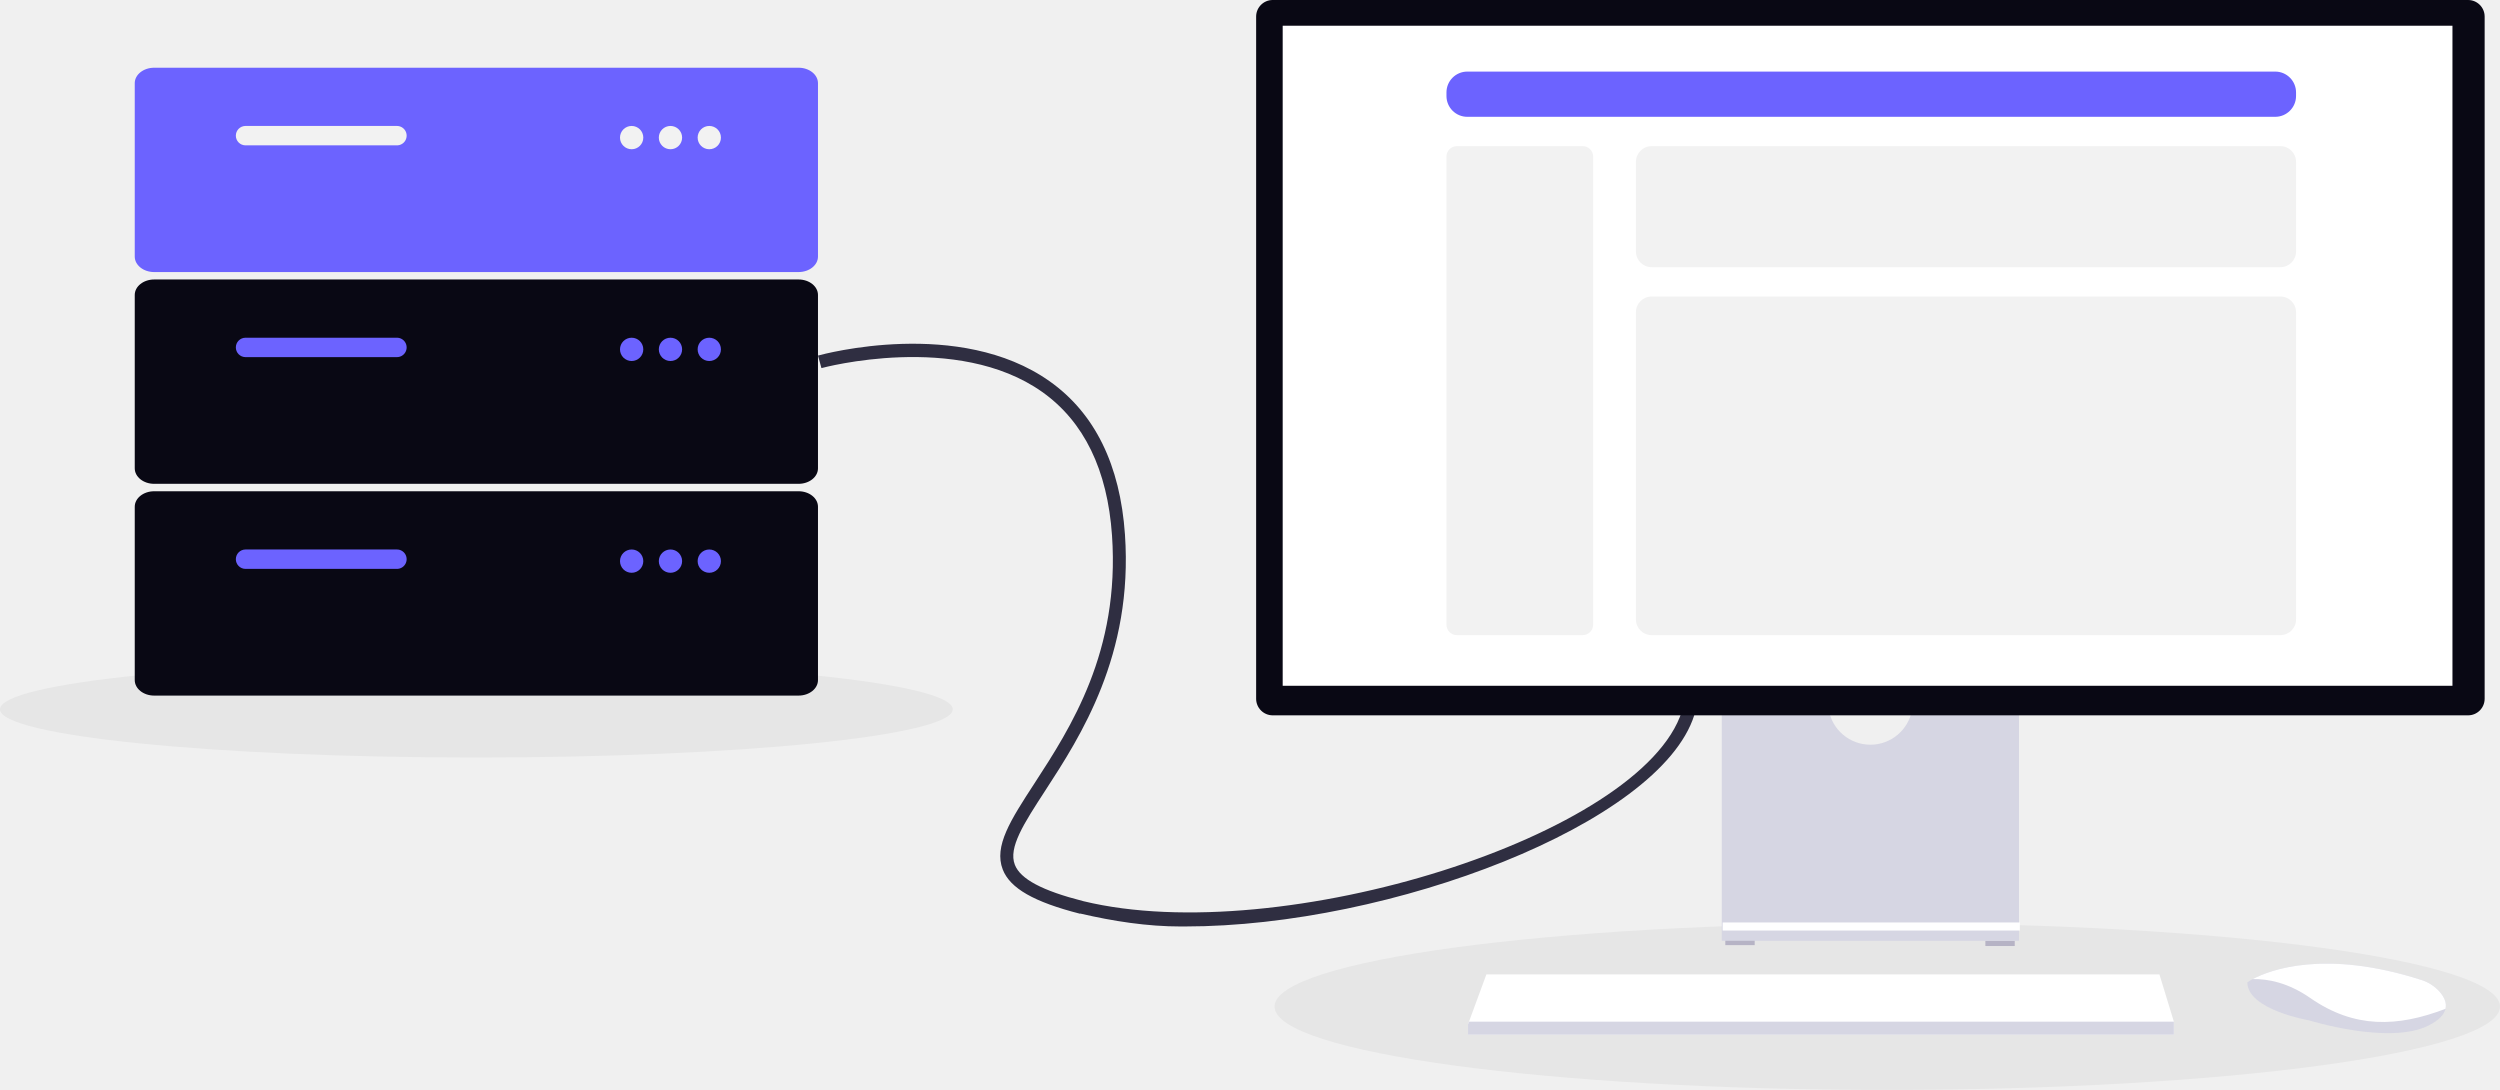
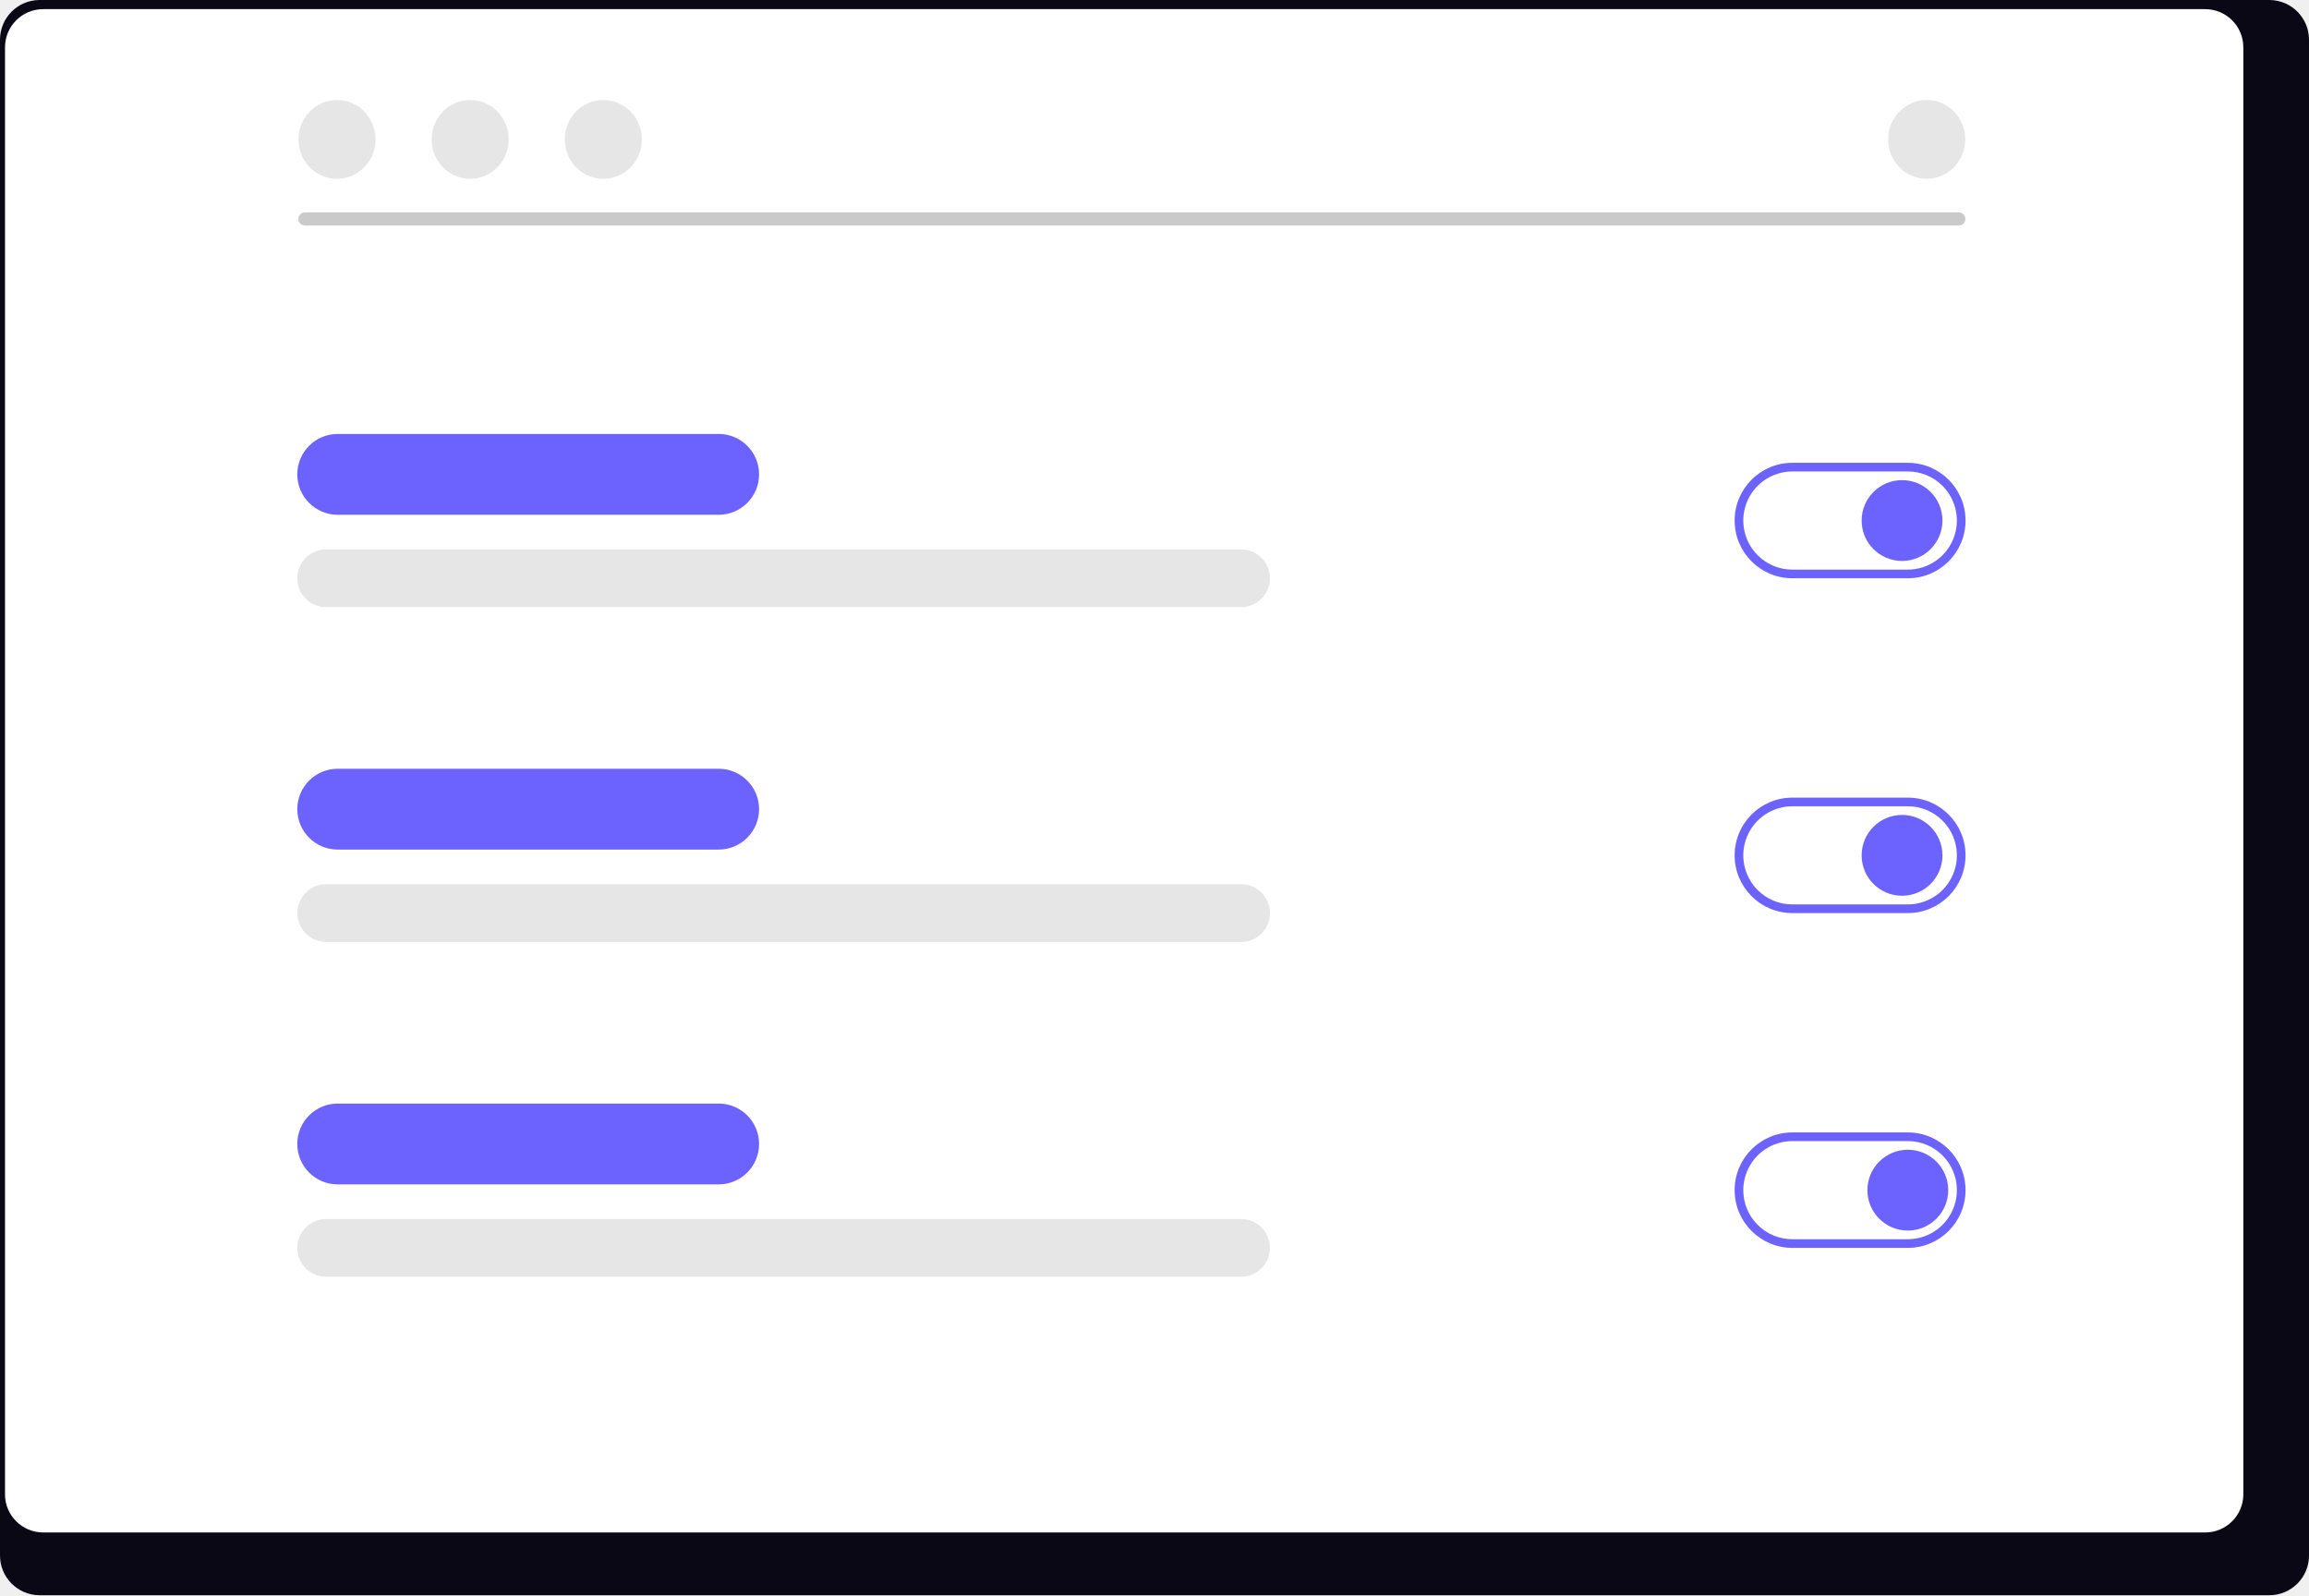
- <svg xmlns="http://www.w3.org/2000/svg" width="960" height="418.531" viewBox="0 0 960 418.531" role="img" artist="Katerina Limpitsouni" source="https://undraw.co/">
-   <g transform="translate(-439.989 -276.123)">
-     <ellipse cx="182.923" cy="18.522" rx="182.923" ry="18.522" transform="translate(439.989 529.967)" fill="#e6e6e6" />
-     <ellipse cx="235.284" cy="32.008" rx="235.284" ry="32.008" transform="translate(929.421 630.638)" fill="#e6e6e6" />
-     <path d="M100.67,218.8l-.022.089c-17.722-4.529-26.878-9.766-29.692-16.98-3.5-8.969,3.063-19.08,12.161-33.07,13.871-21.343,32.868-50.575,29.792-95.2C111.171,48.424,102.144,29.871,86.084,18.5,53.4-4.649,1.845,9.218,1.33,9.361L0,4.552c2.207-.611,54.312-14.65,88.948,9.859,17.355,12.281,27.088,32.095,28.935,58.884,3.19,46.284-17.135,77.562-30.587,98.259C79.013,184.3,73.026,193.5,75.6,200.091c2.144,5.489,10.493,9.928,26.281,13.96v0c75.948,18.464,214.74-25.18,229.868-72.938l4.754,1.5c-13.22,41.751-116.716,81.156-195.455,81.156-.539.007-1.08.01-1.619.01C126.357,223.785,113.411,221.761,100.67,218.8Z" transform="translate(754.094 408.116)" fill="#2f2e41" />
-     <circle cx="2.52" cy="2.52" r="2.52" transform="translate(1160.898 296.637)" fill="#f2f2f2" />
-     <path d="M914.01,663.788v5.038H642.968v-4.031l.368-1.008,6.681-18.137H908.465Z" transform="translate(360.745 4.65)" fill="#fff" />
-     <path d="M1110.4,758.515c-.491,2.111-2.358,4.338-6.569,6.444-15.113,7.557-45.845-2.016-45.845-2.016s-23.678-4.03-23.678-14.611a18.921,18.921,0,0,1,2.075-1.235c6.355-3.362,27.423-11.657,64.78.351a15.581,15.581,0,0,1,7.1,4.659C1109.773,753.877,1110.961,756.125,1110.4,758.515Z" transform="translate(268.664 -95.01)" fill="#d6d6e3" />
-     <path d="M1110.817,758.515c-18.5,7.089-34.989,7.617-51.91-4.137-8.534-5.924-16.288-7.391-22.107-7.28,6.354-3.362,27.423-11.657,64.78.351a15.581,15.581,0,0,1,7.1,4.659C1110.194,753.877,1111.381,756.125,1110.817,758.515Z" transform="translate(268.245 -95.01)" fill="#fff" />
-     <path d="M914.01,667.466V672.5H642.968v-4.031l.368-1.008Z" transform="translate(360.745 0.971)" fill="#d6d6e3" />
-     <g transform="translate(491.732 302.128)">
-       <path d="M841.281,486.854H593.826c-4.114,0-7.448-2.663-7.453-5.944V414.332c0-3.281,3.339-5.94,7.453-5.944H841.281c4.114,0,7.448,2.663,7.453,5.944v66.577C848.73,484.191,845.4,486.851,841.281,486.854Z" transform="translate(-586.373 -408.388)" fill="#6c63ff" />
-       <path d="M3.727,0H61.864a3.727,3.727,0,1,1,0,7.453H3.727A3.727,3.727,0,0,1,3.727,0Z" transform="translate(38.758 22.36)" fill="#f2f2f2" />
-       <circle cx="4.473" cy="4.473" r="4.473" transform="translate(186.336 22.36)" fill="#f2f2f2" />
-       <circle cx="4.473" cy="4.473" r="4.473" transform="translate(201.244 22.36)" fill="#f2f2f2" />
-       <circle cx="4.473" cy="4.473" r="4.473" transform="translate(216.15 22.36)" fill="#f2f2f2" />
+ <svg xmlns="http://www.w3.org/2000/svg" width="800" height="552.695" viewBox="0 0 800 552.695" role="img" artist="Katerina Limpitsouni" source="https://undraw.co/">
+   <g transform="translate(-560 -263.653)">
+     <path d="M1352.823,232.384H580.068a13.756,13.756,0,0,0-13.622,13.857v525.01a13.749,13.749,0,0,0,13.622,13.828h772.755a13.75,13.75,0,0,0,13.622-13.828V246.241a13.756,13.756,0,0,0-13.62-13.857Z" transform="translate(-6.445 31.269)" fill="#090814" />
+     <path d="M1328.751,232.384h-749.1a13.234,13.234,0,0,0-13.209,13.232v501.34a13.228,13.228,0,0,0,13.209,13.209h749.1a13.228,13.228,0,0,0,13.209-13.209V245.617a13.233,13.233,0,0,0-13.2-13.232Z" transform="translate(-4.711 34.435)" fill="#fff" />
+     <path d="M1149.348,260.072H576.322a2.279,2.279,0,0,1,0-4.558h573.027a2.279,2.279,0,1,1,0,4.558Z" transform="translate(89.315 81.722)" fill="#cacaca" />
+     <ellipse cx="13.355" cy="13.652" rx="13.355" ry="13.652" transform="translate(663.41 298.296)" fill="#e6e6e6" />
+     <ellipse cx="13.355" cy="13.652" rx="13.355" ry="13.652" transform="translate(709.544 298.296)" fill="#e6e6e6" />
+     <ellipse cx="13.355" cy="13.652" rx="13.355" ry="13.652" transform="translate(755.678 298.296)" fill="#e6e6e6" />
+     <ellipse cx="13.355" cy="13.652" rx="13.355" ry="13.652" transform="translate(1214.184 298.296)" fill="#e6e6e6" />
+     <path d="M20,3A17,17,0,0,0,7.979,32.021,16.889,16.889,0,0,0,20,37H60A17,17,0,0,0,72.021,7.979,16.889,16.889,0,0,0,60,3H20m0-3H60a20,20,0,0,1,0,40H20A20,20,0,0,1,20,0Z" transform="translate(1161 424)" fill="#6c63ff" />
+     <path d="M14,0A14,14,0,1,1,0,14,14,14,0,0,1,14,0Z" transform="translate(1205 430)" fill="#6c63ff" />
+     <g transform="translate(0 10)">
+       <path d="M14,0H146a14,14,0,0,1,0,28H14A14,14,0,0,1,14,0Z" transform="translate(663 404)" fill="#6c63ff" />
+       <path d="M10,0H327a10,10,0,0,1,0,20H10A10,10,0,0,1,10,0Z" transform="translate(663 444)" fill="#e6e6e6" />
    </g>
-     <g transform="translate(491.732 383.446)">
-       <path d="M841.281,599.908H593.826c-4.114,0-7.448-2.663-7.453-5.944V527.386c0-3.281,3.339-5.94,7.453-5.944H841.281c4.114,0,7.448,2.663,7.453,5.944v66.577c0,3.282-3.338,5.941-7.453,5.945Z" transform="translate(-586.373 -521.442)" fill="#090814" />
-       <path d="M3.727,0H61.864a3.727,3.727,0,1,1,0,7.453H3.727A3.727,3.727,0,0,1,3.727,0Z" transform="translate(38.758 22.361)" fill="#6c63ff" />
-       <circle cx="4.473" cy="4.473" r="4.473" transform="translate(186.336 22.361)" fill="#6c63ff" />
-       <circle cx="4.473" cy="4.473" r="4.473" transform="translate(201.244 22.361)" fill="#6c63ff" />
-       <circle cx="4.473" cy="4.473" r="4.473" transform="translate(216.15 22.361)" fill="#6c63ff" />
+     <path d="M20,3A17,17,0,0,0,7.979,32.021,16.889,16.889,0,0,0,20,37H60A17,17,0,0,0,72.021,7.979,16.889,16.889,0,0,0,60,3H20m0-3H60a20,20,0,0,1,0,40H20A20,20,0,0,1,20,0Z" transform="translate(1161 540)" fill="#6c63ff" />
+     <path d="M14,0A14,14,0,1,1,0,14,14,14,0,0,1,14,0Z" transform="translate(1205 546)" fill="#6c63ff" />
+     <g transform="translate(0 126)">
+       <path d="M14,0H146a14,14,0,0,1,0,28H14A14,14,0,0,1,14,0Z" transform="translate(663 404)" fill="#6c63ff" />
+       <path d="M10,0H327a10,10,0,0,1,0,20H10A10,10,0,0,1,10,0Z" transform="translate(663 444)" fill="#e6e6e6" />
    </g>
-     <g transform="translate(491.732 464.764)">
-       <path d="M841.281,712.962H593.826c-4.114,0-7.448-2.663-7.453-5.944V640.44c0-3.281,3.339-5.94,7.453-5.944H841.281c4.114,0,7.448,2.663,7.453,5.944v66.578C848.729,710.3,845.395,712.958,841.281,712.962Z" transform="translate(-586.373 -634.496)" fill="#090814" />
-       <path d="M3.727,0H61.864a3.727,3.727,0,1,1,0,7.453H3.727A3.727,3.727,0,0,1,3.727,0Z" transform="translate(38.758 22.362)" fill="#6c63ff" />
-       <circle cx="4.473" cy="4.473" r="4.473" transform="translate(186.336 22.362)" fill="#6c63ff" />
-       <circle cx="4.473" cy="4.473" r="4.473" transform="translate(201.244 22.362)" fill="#6c63ff" />
-       <circle cx="4.473" cy="4.473" r="4.473" transform="translate(216.15 22.362)" fill="#6c63ff" />
+     <path d="M20,3A17,17,0,0,0,7.979,32.021,16.889,16.889,0,0,0,20,37H60A17,17,0,0,0,72.021,7.979,16.889,16.889,0,0,0,60,3H20m0-3H60a20,20,0,0,1,0,40H20A20,20,0,0,1,20,0Z" transform="translate(1161 656)" fill="#6c63ff" />
+     <path d="M14,0A14,14,0,1,1,0,14,14,14,0,0,1,14,0Z" transform="translate(1207 662)" fill="#6c63ff" />
+     <g transform="translate(0 242)">
+       <path d="M14,0H146a14,14,0,0,1,0,28H14A14,14,0,0,1,14,0Z" transform="translate(663 404)" fill="#6c63ff" />
+       <path d="M10,0H327a10,10,0,0,1,0,20H10A10,10,0,0,1,10,0Z" transform="translate(663 444)" fill="#e6e6e6" />
    </g>
-     <rect width="11.28" height="1.99" transform="translate(1102.513 637.067)" fill="#b6b3c5" />
-     <rect width="11.28" height="1.99" transform="translate(1202.37 637.4)" fill="#b6b3c5" />
-     <path d="M302.243,370.945a16.253,16.253,0,0,1-32.071,0H229.146v88.909H343.27V370.945Z" transform="translate(872.011 177.543)" fill="#d6d6e3" />
-     <rect width="114.122" height="3.095" transform="translate(1101.49 630.354)" fill="#fff" />
-     <path d="M465.387,296.6H6.362A6.369,6.369,0,0,1,0,290.238V28.273A6.369,6.369,0,0,1,6.362,21.91H465.387a6.369,6.369,0,0,1,6.362,6.363V290.238a6.368,6.368,0,0,1-6.362,6.362Z" transform="translate(922.345 254.213)" fill="#090814" />
-     <rect width="449.191" height="253.458" transform="translate(932.541 286.004)" fill="#fff" />
-     <rect width="56.329" height="187.763" rx="4" transform="translate(995.431 332.245)" fill="#f2f2f2" />
-     <rect width="253.48" height="130.026" rx="6" transform="translate(1068.19 389.983)" fill="#f2f2f2" />
-     <rect width="253.48" height="46.471" rx="6" transform="translate(1068.19 332.245)" fill="#f2f2f2" />
-     <rect width="326.238" height="17.368" rx="8" transform="translate(995.431 303.612)" fill="#6c63ff" />
  </g>
</svg>
